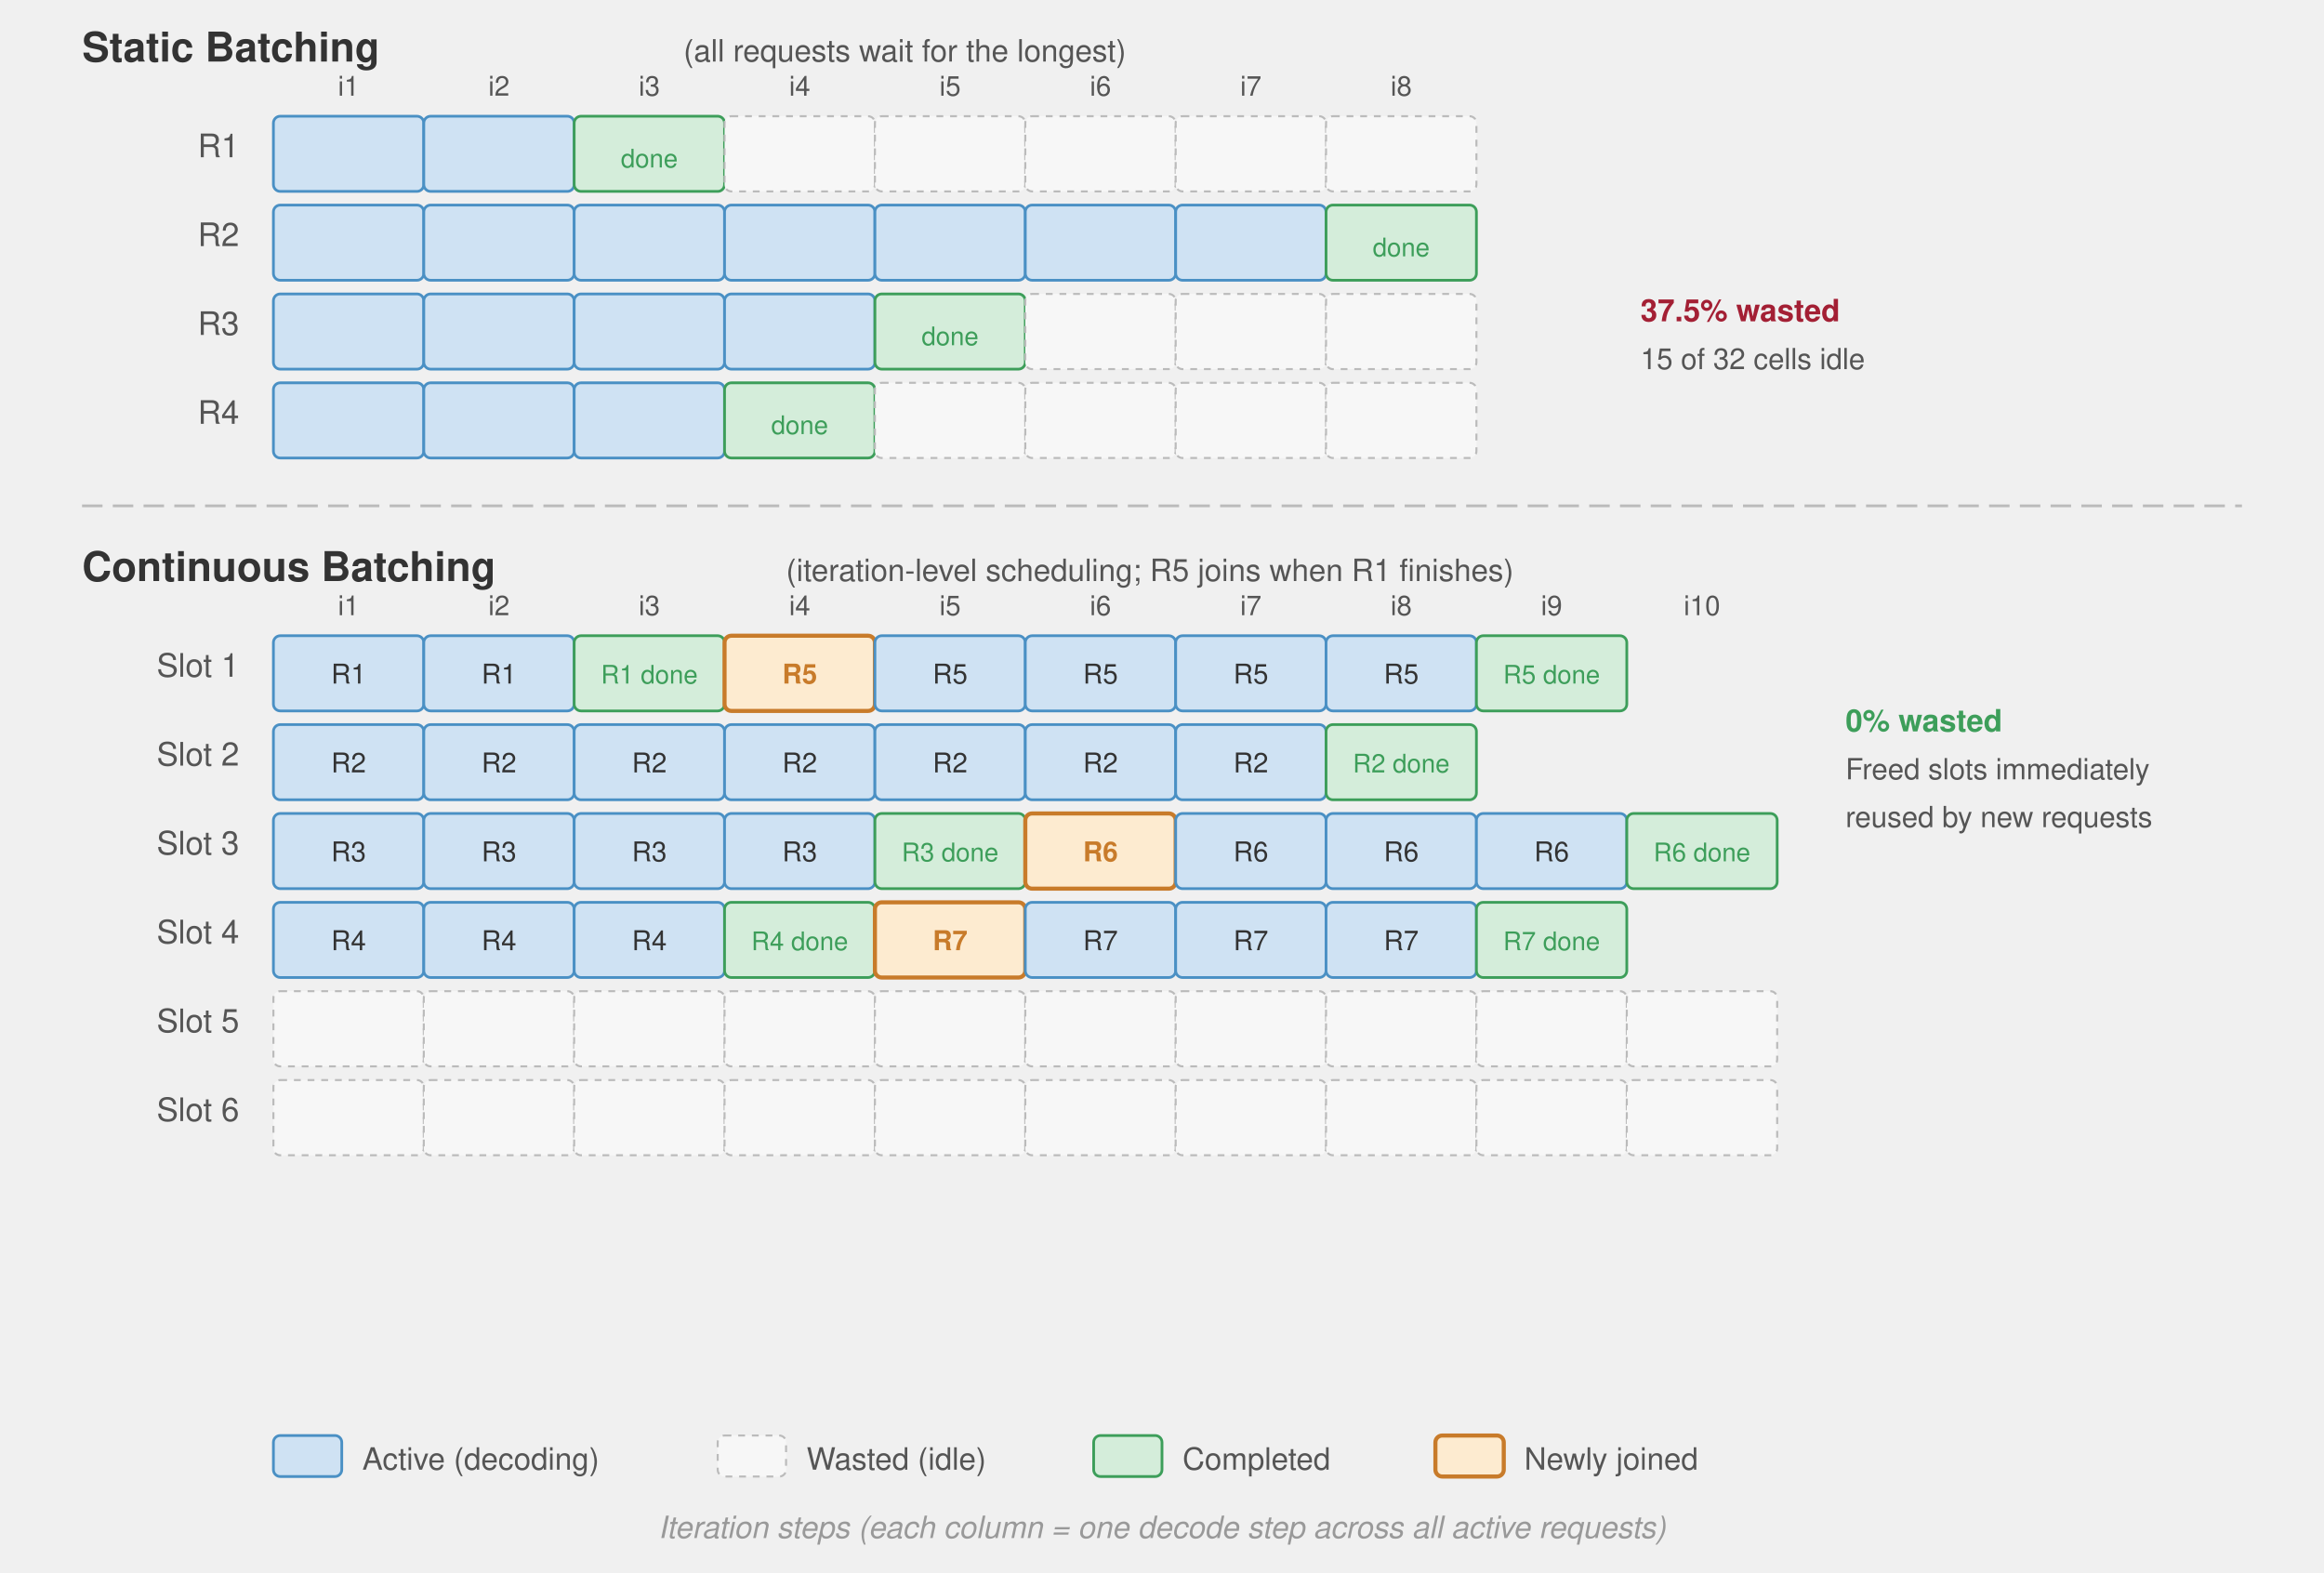
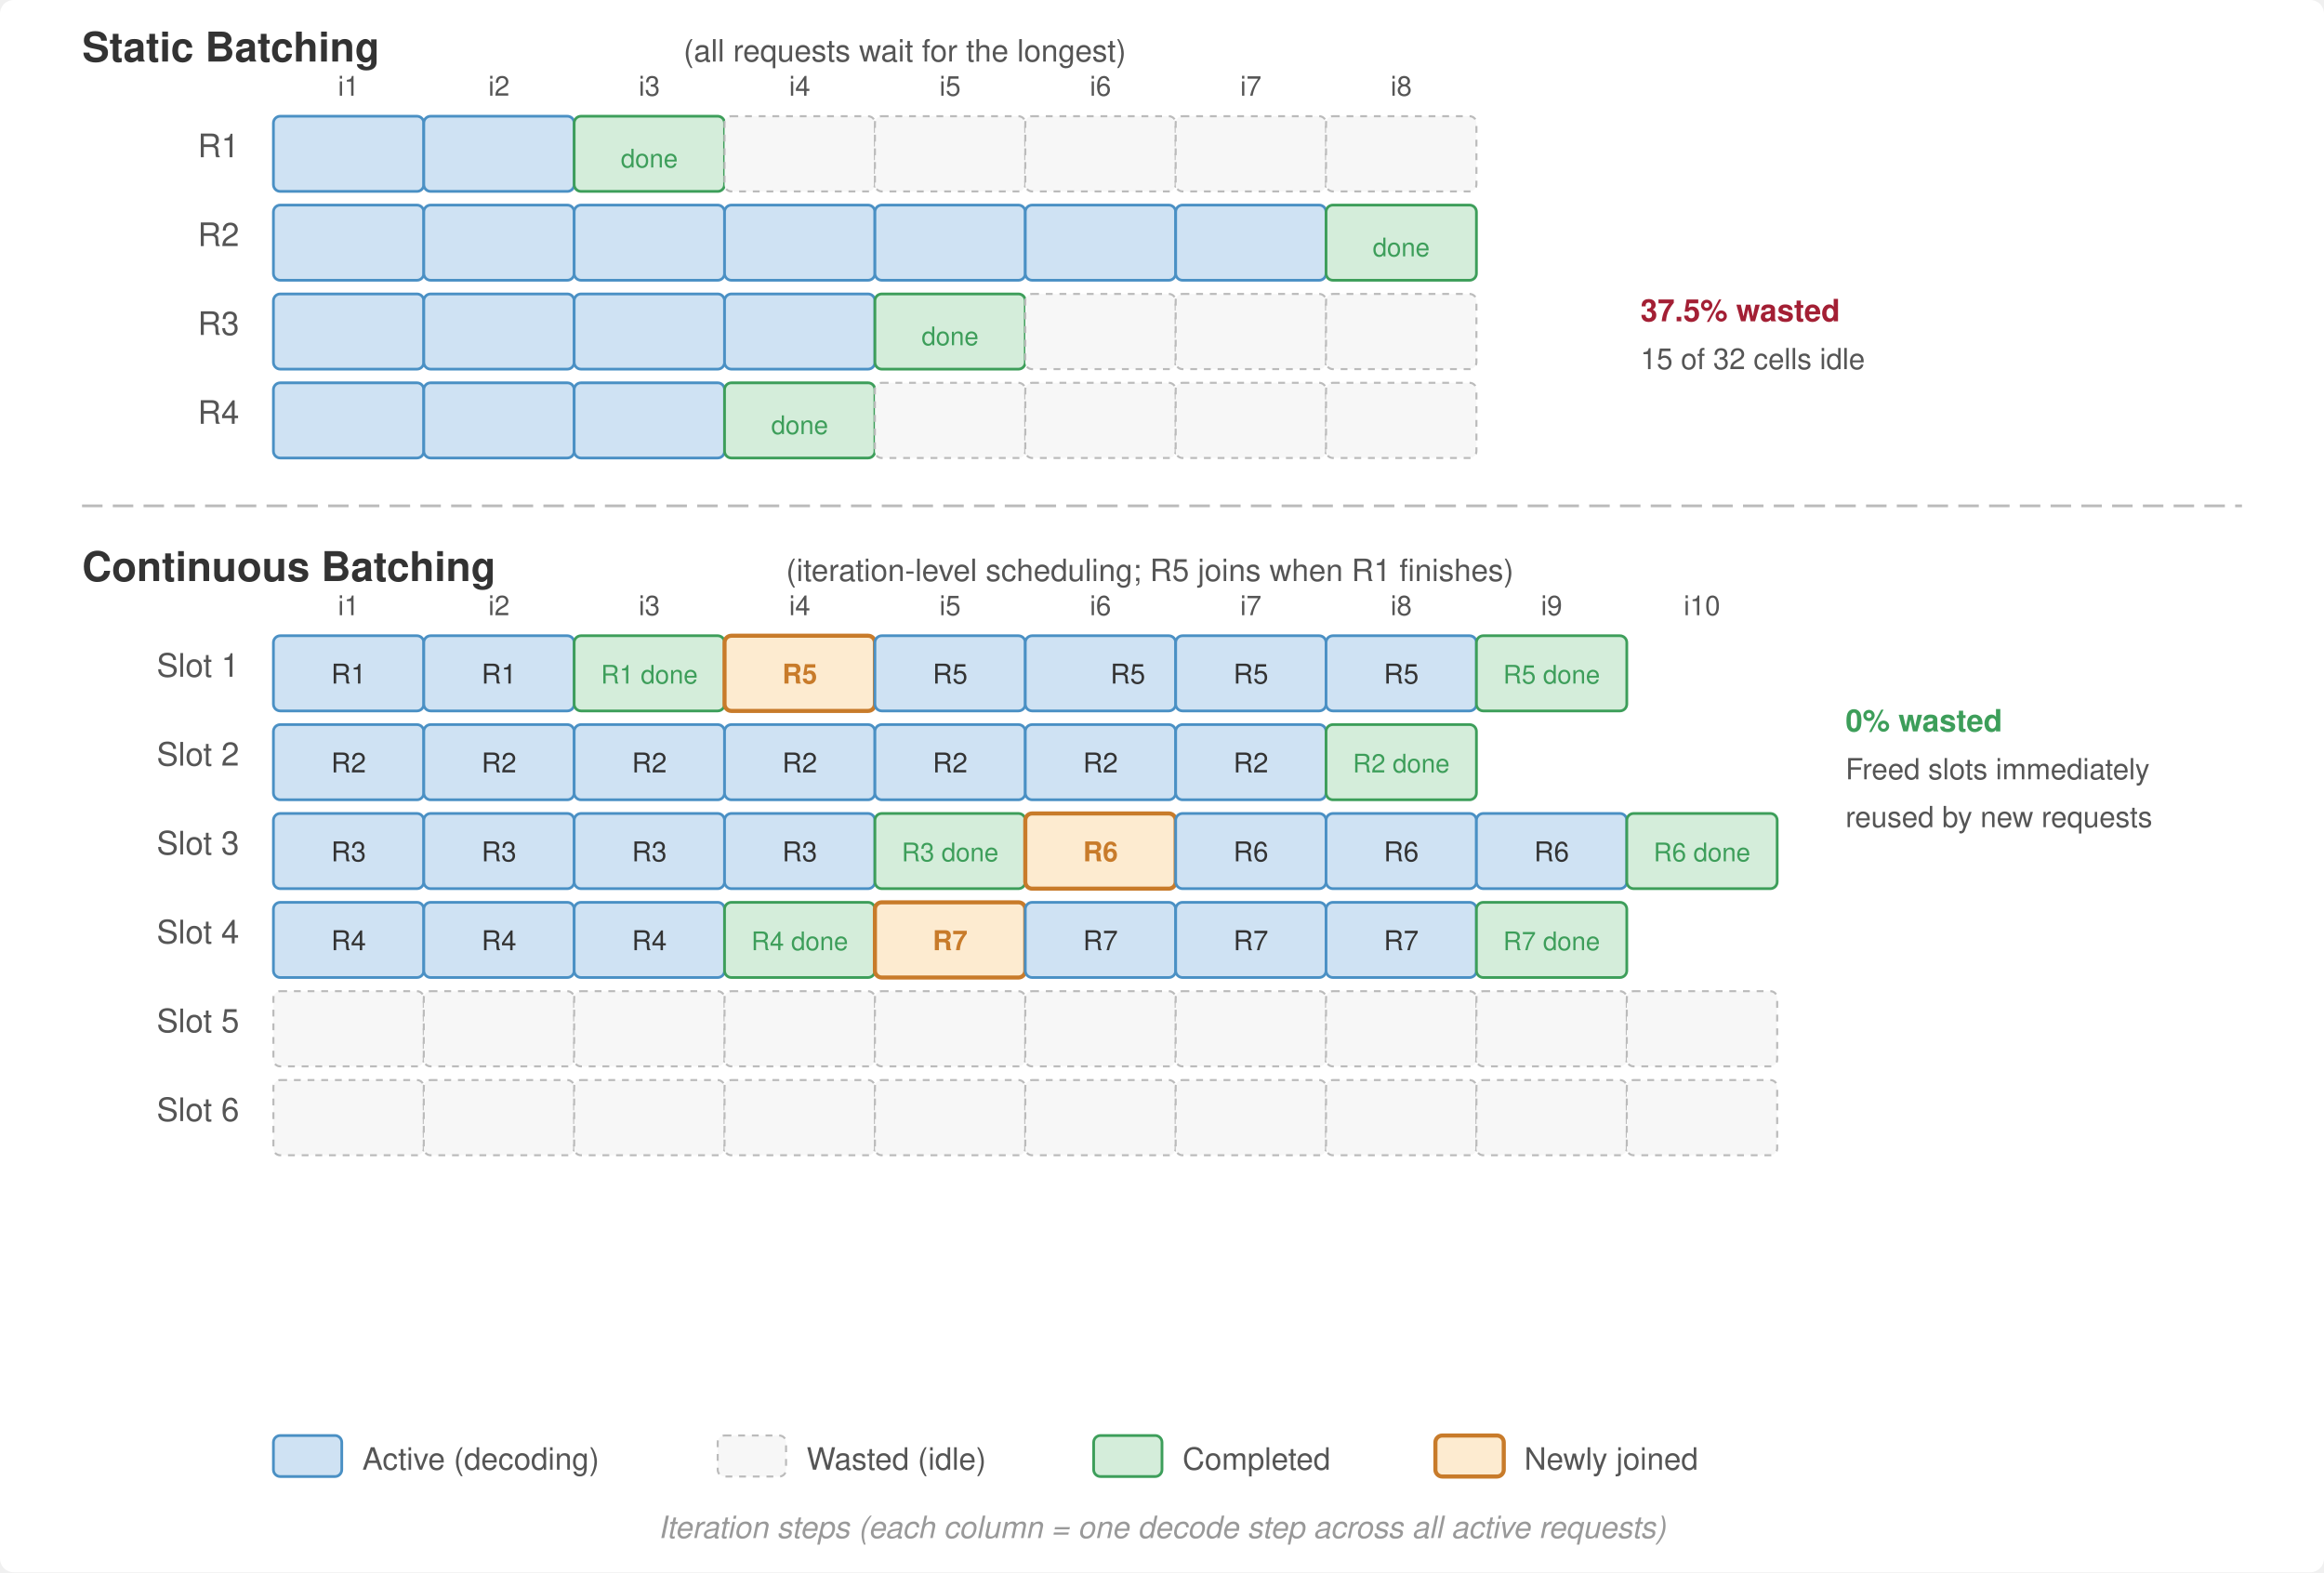
<svg xmlns="http://www.w3.org/2000/svg" viewBox="0 0 680 460" font-family="Helvetica Neue, Helvetica, Arial, sans-serif">
+   <rect width="680" height="460" fill="#fff" rx="4" />
  <defs>
-     <marker id="arrow" markerWidth="7" markerHeight="5" refX="6" refY="2.5" orient="auto">
-       <path d="M0,0 L7,2.5 L0,5 Z" fill="#333" />
+     <marker id="arrow" markerWidth="8" markerHeight="6" refX="7" refY="3" orient="auto">
+       <path d="M0,0 L8,3 L0,6 Z" fill="#333" />
    </marker>
  </defs>
  <text x="24" y="18" font-size="12" font-weight="700" fill="#333">Static Batching</text>
  <text x="200" y="18" font-size="9" fill="#555">(all requests wait for the longest)</text>
  <g transform="translate(24, 30)">
    <text x="46" y="16" text-anchor="end" font-size="9.5" fill="#555">R1</text>
    <text x="46" y="42" text-anchor="end" font-size="9.5" fill="#555">R2</text>
    <text x="46" y="68" text-anchor="end" font-size="9.5" fill="#555">R3</text>
    <text x="46" y="94" text-anchor="end" font-size="9.5" fill="#555">R4</text>
  </g>
  <g transform="translate(80, 32)">
    <text x="22" y="-4" text-anchor="middle" font-size="8" fill="#555">i1</text>
    <text x="66" y="-4" text-anchor="middle" font-size="8" fill="#555">i2</text>
    <text x="110" y="-4" text-anchor="middle" font-size="8" fill="#555">i3</text>
    <text x="154" y="-4" text-anchor="middle" font-size="8" fill="#555">i4</text>
    <text x="198" y="-4" text-anchor="middle" font-size="8" fill="#555">i5</text>
    <text x="242" y="-4" text-anchor="middle" font-size="8" fill="#555">i6</text>
    <text x="286" y="-4" text-anchor="middle" font-size="8" fill="#555">i7</text>
    <text x="330" y="-4" text-anchor="middle" font-size="8" fill="#555">i8</text>
    <rect x="0" y="2" width="44" height="22" rx="2" fill="#cfe2f3" stroke="#4a90c4" stroke-width="0.8" />
    <rect x="44" y="2" width="44" height="22" rx="2" fill="#cfe2f3" stroke="#4a90c4" stroke-width="0.8" />
    <rect x="88" y="2" width="44" height="22" rx="2" fill="#d4edda" stroke="#3d9e5a" stroke-width="0.8" />
    <text x="110" y="17" text-anchor="middle" font-size="7.5" fill="#3d9e5a">done</text>
    <rect x="132" y="2" width="44" height="22" rx="2" fill="#f7f7f7" stroke="#bbb" stroke-width="0.6" stroke-dasharray="2,2" />
    <rect x="176" y="2" width="44" height="22" rx="2" fill="#f7f7f7" stroke="#bbb" stroke-width="0.6" stroke-dasharray="2,2" />
    <rect x="220" y="2" width="44" height="22" rx="2" fill="#f7f7f7" stroke="#bbb" stroke-width="0.6" stroke-dasharray="2,2" />
    <rect x="264" y="2" width="44" height="22" rx="2" fill="#f7f7f7" stroke="#bbb" stroke-width="0.6" stroke-dasharray="2,2" />
    <rect x="308" y="2" width="44" height="22" rx="2" fill="#f7f7f7" stroke="#bbb" stroke-width="0.6" stroke-dasharray="2,2" />
    <rect x="0" y="28" width="44" height="22" rx="2" fill="#cfe2f3" stroke="#4a90c4" stroke-width="0.8" />
    <rect x="44" y="28" width="44" height="22" rx="2" fill="#cfe2f3" stroke="#4a90c4" stroke-width="0.8" />
    <rect x="88" y="28" width="44" height="22" rx="2" fill="#cfe2f3" stroke="#4a90c4" stroke-width="0.8" />
    <rect x="132" y="28" width="44" height="22" rx="2" fill="#cfe2f3" stroke="#4a90c4" stroke-width="0.8" />
    <rect x="176" y="28" width="44" height="22" rx="2" fill="#cfe2f3" stroke="#4a90c4" stroke-width="0.8" />
    <rect x="220" y="28" width="44" height="22" rx="2" fill="#cfe2f3" stroke="#4a90c4" stroke-width="0.8" />
    <rect x="264" y="28" width="44" height="22" rx="2" fill="#cfe2f3" stroke="#4a90c4" stroke-width="0.8" />
    <rect x="308" y="28" width="44" height="22" rx="2" fill="#d4edda" stroke="#3d9e5a" stroke-width="0.8" />
    <text x="330" y="43" text-anchor="middle" font-size="7.5" fill="#3d9e5a">done</text>
    <rect x="0" y="54" width="44" height="22" rx="2" fill="#cfe2f3" stroke="#4a90c4" stroke-width="0.8" />
    <rect x="44" y="54" width="44" height="22" rx="2" fill="#cfe2f3" stroke="#4a90c4" stroke-width="0.8" />
    <rect x="88" y="54" width="44" height="22" rx="2" fill="#cfe2f3" stroke="#4a90c4" stroke-width="0.8" />
    <rect x="132" y="54" width="44" height="22" rx="2" fill="#cfe2f3" stroke="#4a90c4" stroke-width="0.8" />
    <rect x="176" y="54" width="44" height="22" rx="2" fill="#d4edda" stroke="#3d9e5a" stroke-width="0.8" />
    <text x="198" y="69" text-anchor="middle" font-size="7.5" fill="#3d9e5a">done</text>
    <rect x="220" y="54" width="44" height="22" rx="2" fill="#f7f7f7" stroke="#bbb" stroke-width="0.6" stroke-dasharray="2,2" />
    <rect x="264" y="54" width="44" height="22" rx="2" fill="#f7f7f7" stroke="#bbb" stroke-width="0.6" stroke-dasharray="2,2" />
    <rect x="308" y="54" width="44" height="22" rx="2" fill="#f7f7f7" stroke="#bbb" stroke-width="0.6" stroke-dasharray="2,2" />
    <rect x="0" y="80" width="44" height="22" rx="2" fill="#cfe2f3" stroke="#4a90c4" stroke-width="0.8" />
    <rect x="44" y="80" width="44" height="22" rx="2" fill="#cfe2f3" stroke="#4a90c4" stroke-width="0.8" />
    <rect x="88" y="80" width="44" height="22" rx="2" fill="#cfe2f3" stroke="#4a90c4" stroke-width="0.8" />
    <rect x="132" y="80" width="44" height="22" rx="2" fill="#d4edda" stroke="#3d9e5a" stroke-width="0.8" />
    <text x="154" y="95" text-anchor="middle" font-size="7.5" fill="#3d9e5a">done</text>
    <rect x="176" y="80" width="44" height="22" rx="2" fill="#f7f7f7" stroke="#bbb" stroke-width="0.6" stroke-dasharray="2,2" />
    <rect x="220" y="80" width="44" height="22" rx="2" fill="#f7f7f7" stroke="#bbb" stroke-width="0.6" stroke-dasharray="2,2" />
    <rect x="264" y="80" width="44" height="22" rx="2" fill="#f7f7f7" stroke="#bbb" stroke-width="0.6" stroke-dasharray="2,2" />
    <rect x="308" y="80" width="44" height="22" rx="2" fill="#f7f7f7" stroke="#bbb" stroke-width="0.6" stroke-dasharray="2,2" />
    <text x="400" y="62" font-size="9" font-weight="600" fill="#a31f34">37.5% wasted</text>
    <text x="400" y="76" font-size="8.5" fill="#555">15 of 32 cells idle</text>
  </g>
  <line x1="24" y1="148" x2="656" y2="148" stroke="#bbb" stroke-width="0.8" stroke-dasharray="6,3" />
  <text x="24" y="170" font-size="12" font-weight="700" fill="#333">Continuous Batching</text>
  <text x="230" y="170" font-size="9" fill="#555">(iteration-level scheduling; R5 joins when R1 finishes)</text>
  <g transform="translate(24, 182)">
    <text x="46" y="16" text-anchor="end" font-size="9.5" fill="#555">Slot 1</text>
    <text x="46" y="42" text-anchor="end" font-size="9.5" fill="#555">Slot 2</text>
    <text x="46" y="68" text-anchor="end" font-size="9.5" fill="#555">Slot 3</text>
    <text x="46" y="94" text-anchor="end" font-size="9.5" fill="#555">Slot 4</text>
    <text x="46" y="120" text-anchor="end" font-size="9.5" fill="#555">Slot 5</text>
    <text x="46" y="146" text-anchor="end" font-size="9.5" fill="#555">Slot 6</text>
  </g>
  <g transform="translate(80, 184)">
    <text x="22" y="-4" text-anchor="middle" font-size="8" fill="#555">i1</text>
    <text x="66" y="-4" text-anchor="middle" font-size="8" fill="#555">i2</text>
    <text x="110" y="-4" text-anchor="middle" font-size="8" fill="#555">i3</text>
    <text x="154" y="-4" text-anchor="middle" font-size="8" fill="#555">i4</text>
    <text x="198" y="-4" text-anchor="middle" font-size="8" fill="#555">i5</text>
    <text x="242" y="-4" text-anchor="middle" font-size="8" fill="#555">i6</text>
    <text x="286" y="-4" text-anchor="middle" font-size="8" fill="#555">i7</text>
    <text x="330" y="-4" text-anchor="middle" font-size="8" fill="#555">i8</text>
    <text x="374" y="-4" text-anchor="middle" font-size="8" fill="#555">i9</text>
    <text x="418" y="-4" text-anchor="middle" font-size="8" fill="#555">i10</text>
    <rect x="0" y="2" width="44" height="22" rx="2" fill="#cfe2f3" stroke="#4a90c4" stroke-width="0.8" />
    <text x="22" y="16" text-anchor="middle" font-size="8" fill="#333">R1</text>
    <rect x="44" y="2" width="44" height="22" rx="2" fill="#cfe2f3" stroke="#4a90c4" stroke-width="0.8" />
    <text x="66" y="16" text-anchor="middle" font-size="8" fill="#333">R1</text>
    <rect x="88" y="2" width="44" height="22" rx="2" fill="#d4edda" stroke="#3d9e5a" stroke-width="0.8" />
    <text x="110" y="16" text-anchor="middle" font-size="7.5" fill="#3d9e5a">R1 done</text>
    <rect x="132" y="2" width="44" height="22" rx="2" fill="#fdebd0" stroke="#c87b2a" stroke-width="1.2" />
    <text x="154" y="16" text-anchor="middle" font-size="8" font-weight="700" fill="#c87b2a">R5</text>
    <rect x="176" y="2" width="44" height="22" rx="2" fill="#cfe2f3" stroke="#4a90c4" stroke-width="0.8" />
    <text x="198" y="16" text-anchor="middle" font-size="8" fill="#333">R5</text>
    <rect x="220" y="2" width="44" height="22" rx="2" fill="#cfe2f3" stroke="#4a90c4" stroke-width="0.8" />
-     <text x="242" y="16" text-anchor="middle" font-size="8" fill="#333">R5</text>
+     <text x="250" y="16" text-anchor="middle" font-size="8" fill="#333">R5</text>
    <rect x="264" y="2" width="44" height="22" rx="2" fill="#cfe2f3" stroke="#4a90c4" stroke-width="0.8" />
    <text x="286" y="16" text-anchor="middle" font-size="8" fill="#333">R5</text>
    <rect x="308" y="2" width="44" height="22" rx="2" fill="#cfe2f3" stroke="#4a90c4" stroke-width="0.8" />
    <text x="330" y="16" text-anchor="middle" font-size="8" fill="#333">R5</text>
    <rect x="352" y="2" width="44" height="22" rx="2" fill="#d4edda" stroke="#3d9e5a" stroke-width="0.8" />
    <text x="374" y="16" text-anchor="middle" font-size="7.5" fill="#3d9e5a">R5 done</text>
    <rect x="0" y="28" width="44" height="22" rx="2" fill="#cfe2f3" stroke="#4a90c4" stroke-width="0.8" />
    <text x="22" y="42" text-anchor="middle" font-size="8" fill="#333">R2</text>
    <rect x="44" y="28" width="44" height="22" rx="2" fill="#cfe2f3" stroke="#4a90c4" stroke-width="0.8" />
    <text x="66" y="42" text-anchor="middle" font-size="8" fill="#333">R2</text>
    <rect x="88" y="28" width="44" height="22" rx="2" fill="#cfe2f3" stroke="#4a90c4" stroke-width="0.8" />
    <text x="110" y="42" text-anchor="middle" font-size="8" fill="#333">R2</text>
    <rect x="132" y="28" width="44" height="22" rx="2" fill="#cfe2f3" stroke="#4a90c4" stroke-width="0.8" />
    <text x="154" y="42" text-anchor="middle" font-size="8" fill="#333">R2</text>
    <rect x="176" y="28" width="44" height="22" rx="2" fill="#cfe2f3" stroke="#4a90c4" stroke-width="0.8" />
    <text x="198" y="42" text-anchor="middle" font-size="8" fill="#333">R2</text>
    <rect x="220" y="28" width="44" height="22" rx="2" fill="#cfe2f3" stroke="#4a90c4" stroke-width="0.8" />
    <text x="242" y="42" text-anchor="middle" font-size="8" fill="#333">R2</text>
    <rect x="264" y="28" width="44" height="22" rx="2" fill="#cfe2f3" stroke="#4a90c4" stroke-width="0.8" />
    <text x="286" y="42" text-anchor="middle" font-size="8" fill="#333">R2</text>
    <rect x="308" y="28" width="44" height="22" rx="2" fill="#d4edda" stroke="#3d9e5a" stroke-width="0.8" />
    <text x="330" y="42" text-anchor="middle" font-size="7.5" fill="#3d9e5a">R2 done</text>
    <rect x="0" y="54" width="44" height="22" rx="2" fill="#cfe2f3" stroke="#4a90c4" stroke-width="0.8" />
    <text x="22" y="68" text-anchor="middle" font-size="8" fill="#333">R3</text>
    <rect x="44" y="54" width="44" height="22" rx="2" fill="#cfe2f3" stroke="#4a90c4" stroke-width="0.8" />
    <text x="66" y="68" text-anchor="middle" font-size="8" fill="#333">R3</text>
    <rect x="88" y="54" width="44" height="22" rx="2" fill="#cfe2f3" stroke="#4a90c4" stroke-width="0.8" />
    <text x="110" y="68" text-anchor="middle" font-size="8" fill="#333">R3</text>
    <rect x="132" y="54" width="44" height="22" rx="2" fill="#cfe2f3" stroke="#4a90c4" stroke-width="0.8" />
    <text x="154" y="68" text-anchor="middle" font-size="8" fill="#333">R3</text>
    <rect x="176" y="54" width="44" height="22" rx="2" fill="#d4edda" stroke="#3d9e5a" stroke-width="0.8" />
    <text x="198" y="68" text-anchor="middle" font-size="7.5" fill="#3d9e5a">R3 done</text>
    <rect x="220" y="54" width="44" height="22" rx="2" fill="#fdebd0" stroke="#c87b2a" stroke-width="1.2" />
    <text x="242" y="68" text-anchor="middle" font-size="8" font-weight="700" fill="#c87b2a">R6</text>
    <rect x="264" y="54" width="44" height="22" rx="2" fill="#cfe2f3" stroke="#4a90c4" stroke-width="0.8" />
    <text x="286" y="68" text-anchor="middle" font-size="8" fill="#333">R6</text>
    <rect x="308" y="54" width="44" height="22" rx="2" fill="#cfe2f3" stroke="#4a90c4" stroke-width="0.8" />
    <text x="330" y="68" text-anchor="middle" font-size="8" fill="#333">R6</text>
    <rect x="352" y="54" width="44" height="22" rx="2" fill="#cfe2f3" stroke="#4a90c4" stroke-width="0.8" />
    <text x="374" y="68" text-anchor="middle" font-size="8" fill="#333">R6</text>
    <rect x="396" y="54" width="44" height="22" rx="2" fill="#d4edda" stroke="#3d9e5a" stroke-width="0.8" />
    <text x="418" y="68" text-anchor="middle" font-size="7.5" fill="#3d9e5a">R6 done</text>
    <rect x="0" y="80" width="44" height="22" rx="2" fill="#cfe2f3" stroke="#4a90c4" stroke-width="0.8" />
    <text x="22" y="94" text-anchor="middle" font-size="8" fill="#333">R4</text>
    <rect x="44" y="80" width="44" height="22" rx="2" fill="#cfe2f3" stroke="#4a90c4" stroke-width="0.8" />
    <text x="66" y="94" text-anchor="middle" font-size="8" fill="#333">R4</text>
    <rect x="88" y="80" width="44" height="22" rx="2" fill="#cfe2f3" stroke="#4a90c4" stroke-width="0.8" />
    <text x="110" y="94" text-anchor="middle" font-size="8" fill="#333">R4</text>
    <rect x="132" y="80" width="44" height="22" rx="2" fill="#d4edda" stroke="#3d9e5a" stroke-width="0.8" />
    <text x="154" y="94" text-anchor="middle" font-size="7.5" fill="#3d9e5a">R4 done</text>
    <rect x="176" y="80" width="44" height="22" rx="2" fill="#fdebd0" stroke="#c87b2a" stroke-width="1.2" />
    <text x="198" y="94" text-anchor="middle" font-size="8" font-weight="700" fill="#c87b2a">R7</text>
    <rect x="220" y="80" width="44" height="22" rx="2" fill="#cfe2f3" stroke="#4a90c4" stroke-width="0.8" />
    <text x="242" y="94" text-anchor="middle" font-size="8" fill="#333">R7</text>
    <rect x="264" y="80" width="44" height="22" rx="2" fill="#cfe2f3" stroke="#4a90c4" stroke-width="0.8" />
    <text x="286" y="94" text-anchor="middle" font-size="8" fill="#333">R7</text>
    <rect x="308" y="80" width="44" height="22" rx="2" fill="#cfe2f3" stroke="#4a90c4" stroke-width="0.8" />
    <text x="330" y="94" text-anchor="middle" font-size="8" fill="#333">R7</text>
    <rect x="352" y="80" width="44" height="22" rx="2" fill="#d4edda" stroke="#3d9e5a" stroke-width="0.8" />
    <text x="374" y="94" text-anchor="middle" font-size="7.5" fill="#3d9e5a">R7 done</text>
    <rect x="0" y="106" width="44" height="22" rx="2" fill="#f7f7f7" stroke="#bbb" stroke-width="0.6" stroke-dasharray="2,2" />
    <rect x="44" y="106" width="44" height="22" rx="2" fill="#f7f7f7" stroke="#bbb" stroke-width="0.6" stroke-dasharray="2,2" />
    <rect x="88" y="106" width="44" height="22" rx="2" fill="#f7f7f7" stroke="#bbb" stroke-width="0.6" stroke-dasharray="2,2" />
    <rect x="132" y="106" width="44" height="22" rx="2" fill="#f7f7f7" stroke="#bbb" stroke-width="0.6" stroke-dasharray="2,2" />
    <rect x="176" y="106" width="44" height="22" rx="2" fill="#f7f7f7" stroke="#bbb" stroke-width="0.6" stroke-dasharray="2,2" />
    <rect x="220" y="106" width="44" height="22" rx="2" fill="#f7f7f7" stroke="#bbb" stroke-width="0.6" stroke-dasharray="2,2" />
    <rect x="264" y="106" width="44" height="22" rx="2" fill="#f7f7f7" stroke="#bbb" stroke-width="0.6" stroke-dasharray="2,2" />
    <rect x="308" y="106" width="44" height="22" rx="2" fill="#f7f7f7" stroke="#bbb" stroke-width="0.6" stroke-dasharray="2,2" />
    <rect x="352" y="106" width="44" height="22" rx="2" fill="#f7f7f7" stroke="#bbb" stroke-width="0.6" stroke-dasharray="2,2" />
    <rect x="396" y="106" width="44" height="22" rx="2" fill="#f7f7f7" stroke="#bbb" stroke-width="0.6" stroke-dasharray="2,2" />
    <rect x="0" y="132" width="44" height="22" rx="2" fill="#f7f7f7" stroke="#bbb" stroke-width="0.6" stroke-dasharray="2,2" />
    <rect x="44" y="132" width="44" height="22" rx="2" fill="#f7f7f7" stroke="#bbb" stroke-width="0.6" stroke-dasharray="2,2" />
    <rect x="88" y="132" width="44" height="22" rx="2" fill="#f7f7f7" stroke="#bbb" stroke-width="0.6" stroke-dasharray="2,2" />
    <rect x="132" y="132" width="44" height="22" rx="2" fill="#f7f7f7" stroke="#bbb" stroke-width="0.6" stroke-dasharray="2,2" />
    <rect x="176" y="132" width="44" height="22" rx="2" fill="#f7f7f7" stroke="#bbb" stroke-width="0.6" stroke-dasharray="2,2" />
    <rect x="220" y="132" width="44" height="22" rx="2" fill="#f7f7f7" stroke="#bbb" stroke-width="0.6" stroke-dasharray="2,2" />
    <rect x="264" y="132" width="44" height="22" rx="2" fill="#f7f7f7" stroke="#bbb" stroke-width="0.6" stroke-dasharray="2,2" />
    <rect x="308" y="132" width="44" height="22" rx="2" fill="#f7f7f7" stroke="#bbb" stroke-width="0.6" stroke-dasharray="2,2" />
    <rect x="352" y="132" width="44" height="22" rx="2" fill="#f7f7f7" stroke="#bbb" stroke-width="0.6" stroke-dasharray="2,2" />
    <rect x="396" y="132" width="44" height="22" rx="2" fill="#f7f7f7" stroke="#bbb" stroke-width="0.6" stroke-dasharray="2,2" />
    <text x="460" y="30" font-size="9" font-weight="600" fill="#3d9e5a">0% wasted</text>
    <text x="460" y="44" font-size="8.5" fill="#555">Freed slots immediately</text>
    <text x="460" y="58" font-size="8.5" fill="#555">reused by new requests</text>
  </g>
  <g transform="translate(80, 420)">
    <rect x="0" y="0" width="20" height="12" rx="2" fill="#cfe2f3" stroke="#4a90c4" stroke-width="0.8" />
    <text x="26" y="10" font-size="9" fill="#555">Active (decoding)</text>
    <rect x="130" y="0" width="20" height="12" rx="2" fill="#f7f7f7" stroke="#bbb" stroke-width="0.6" stroke-dasharray="2,2" />
    <text x="156" y="10" font-size="9" fill="#555">Wasted (idle)</text>
    <rect x="240" y="0" width="20" height="12" rx="2" fill="#d4edda" stroke="#3d9e5a" stroke-width="0.8" />
    <text x="266" y="10" font-size="9" fill="#555">Completed</text>
    <rect x="340" y="0" width="20" height="12" rx="2" fill="#fdebd0" stroke="#c87b2a" stroke-width="1.2" />
    <text x="366" y="10" font-size="9" fill="#555">Newly joined</text>
  </g>
  <text x="340" y="450" text-anchor="middle" font-size="9" font-style="italic" fill="#999">Iteration steps (each column = one decode step across all active requests)</text>
</svg>
